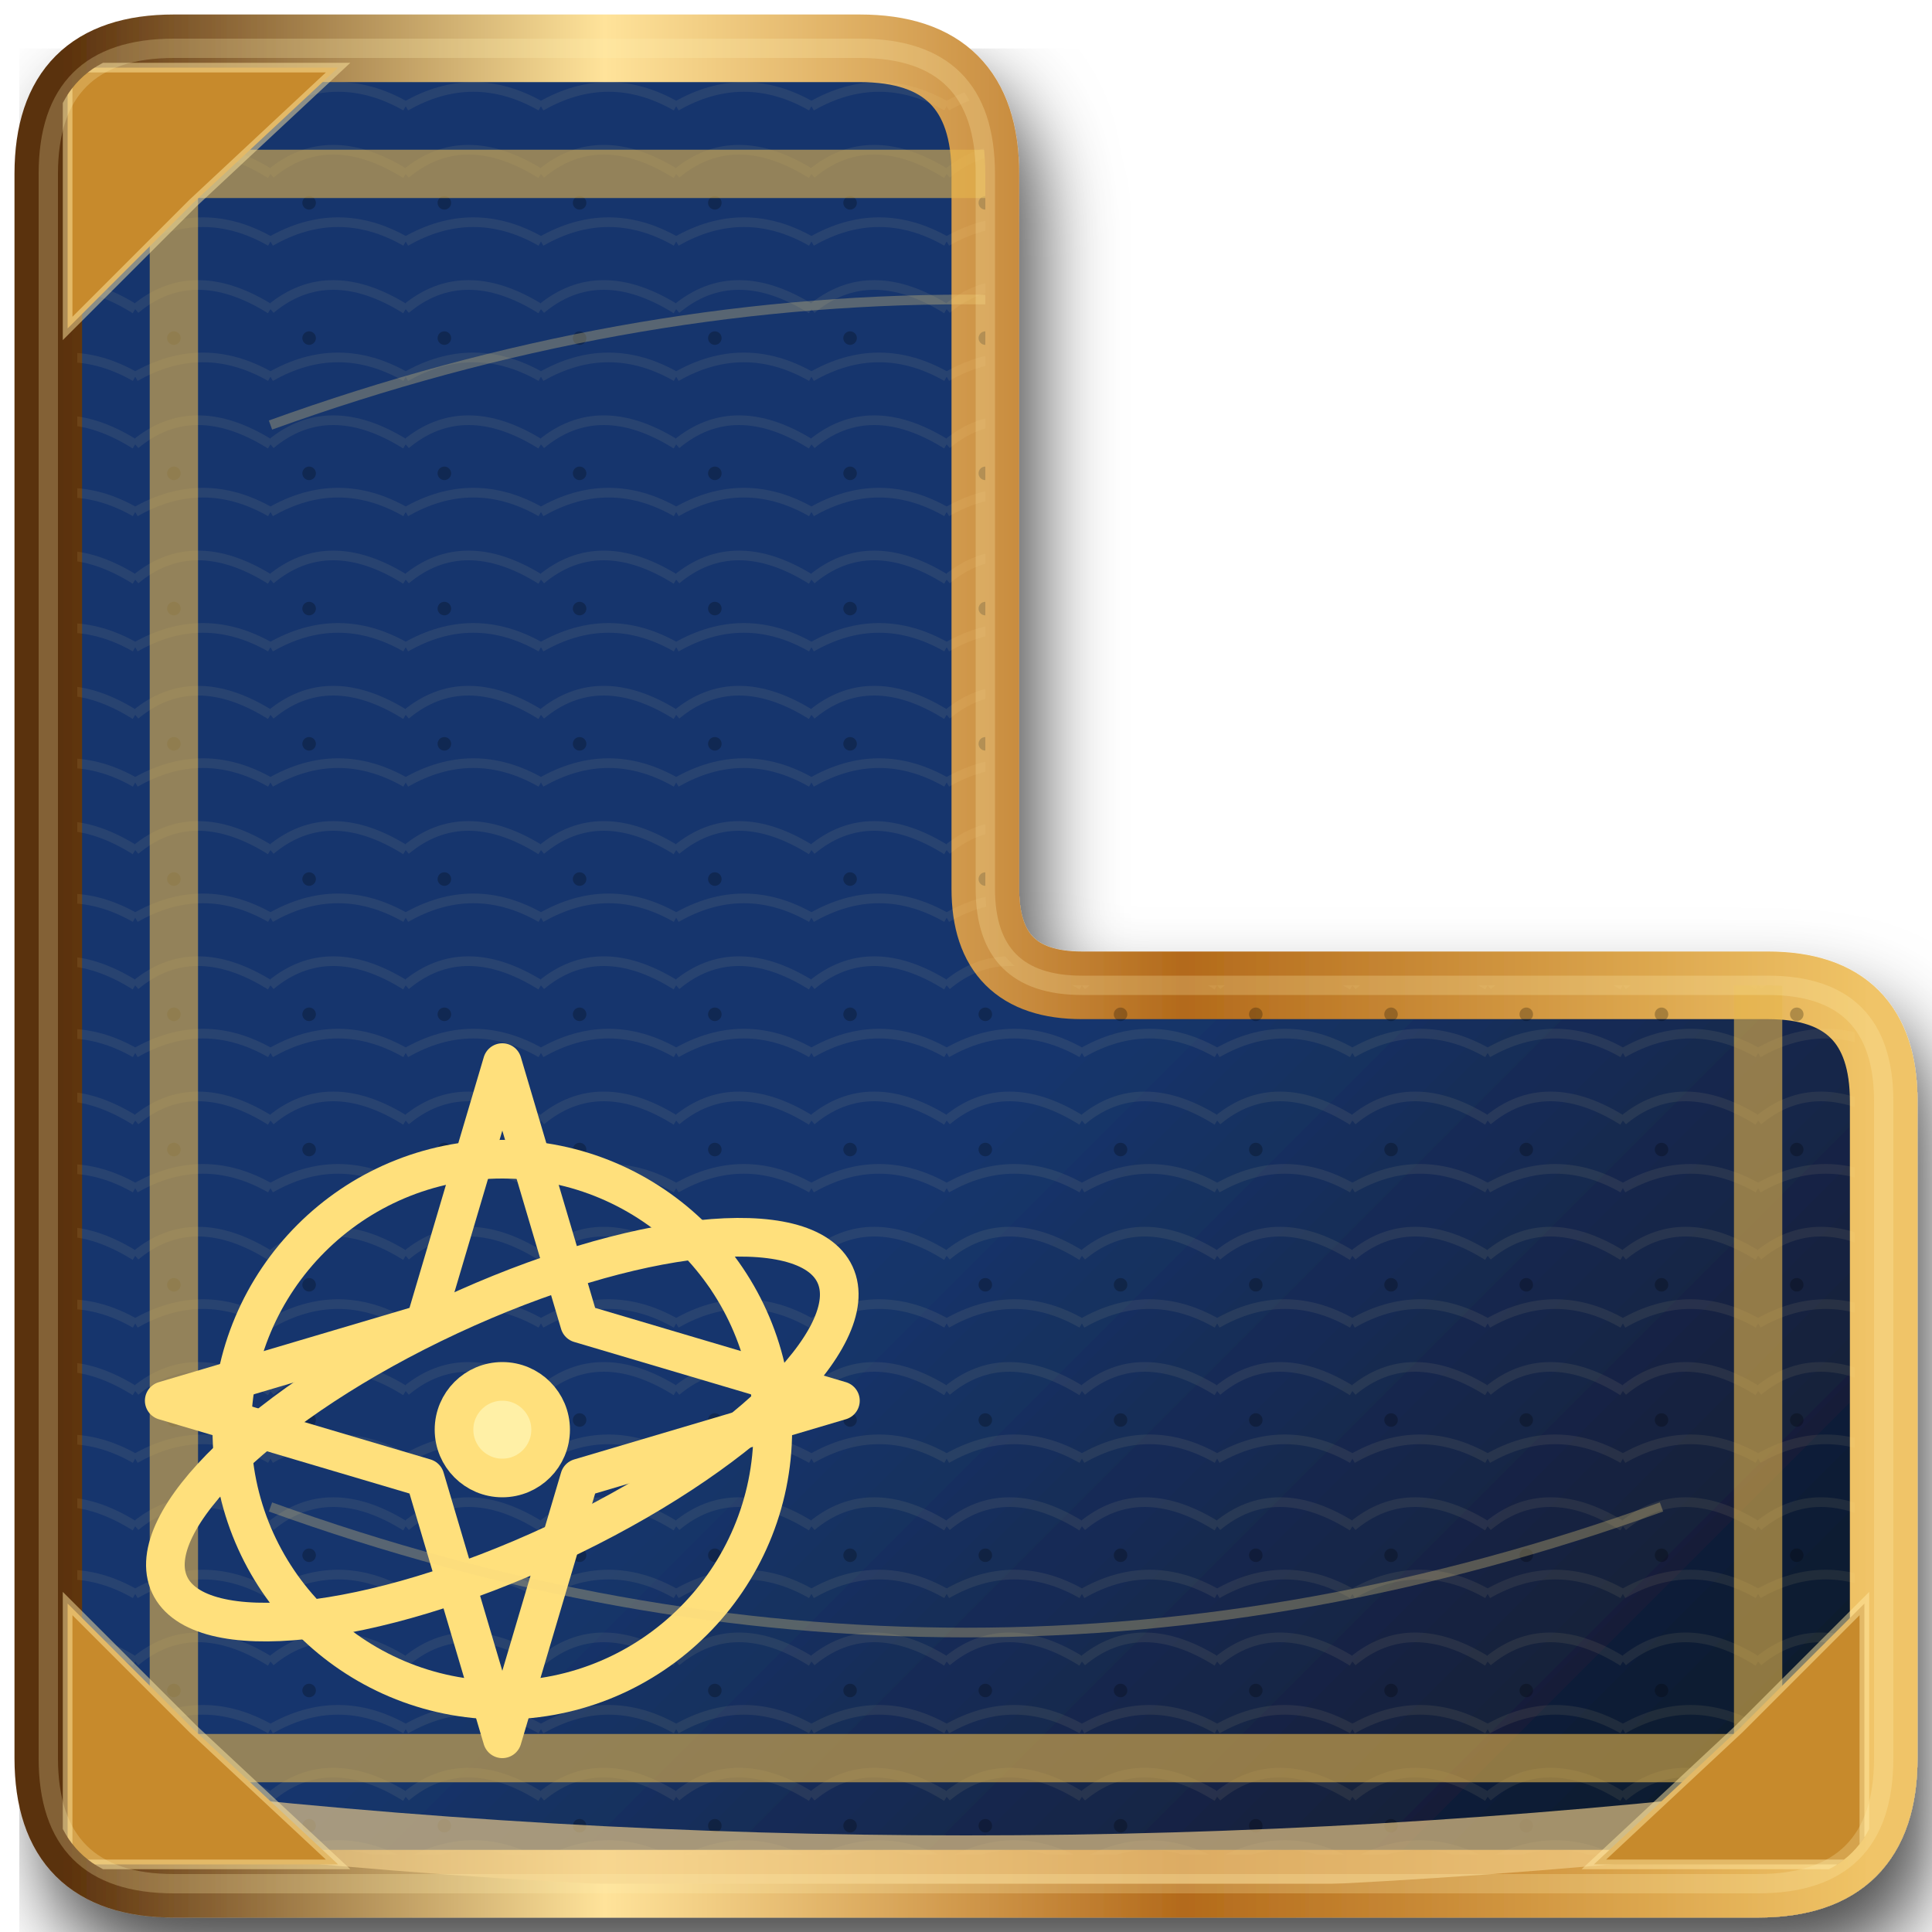
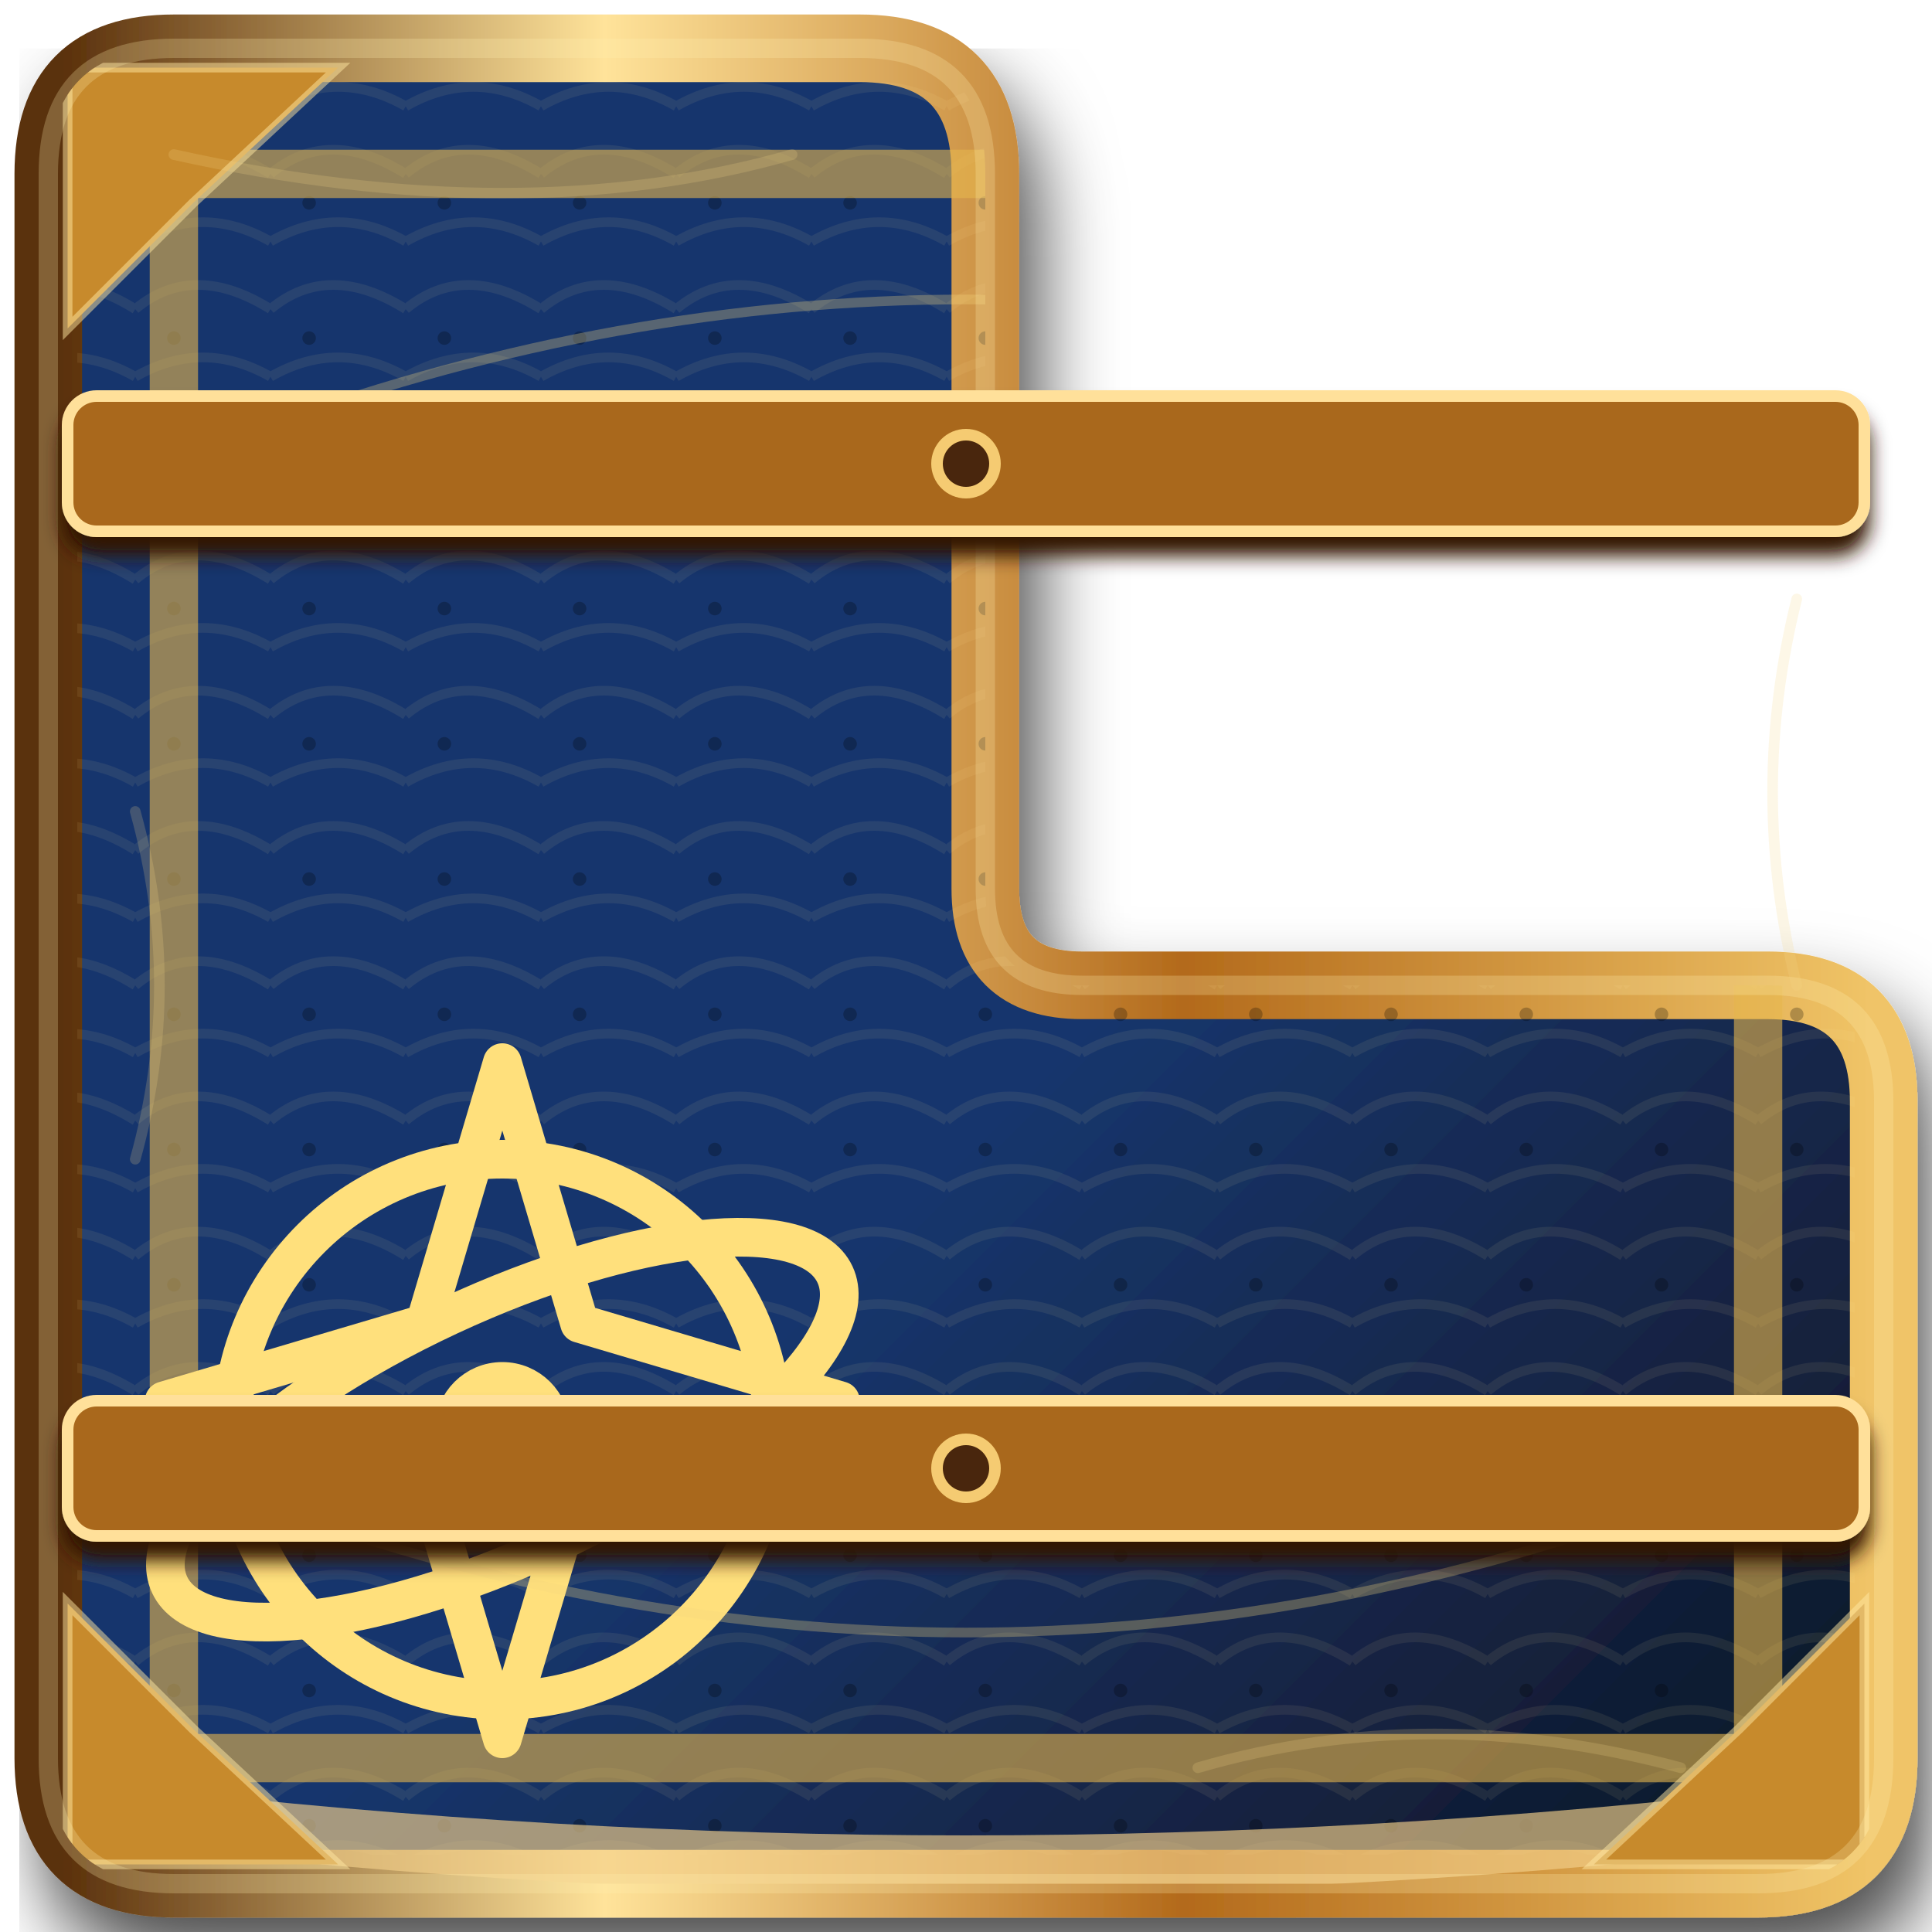
<svg xmlns="http://www.w3.org/2000/svg" data-shape="L3-BL" data-role="celestial-codex" viewBox="0 0 200 200">
  <defs>
    <linearGradient id="gold">
      <stop stop-color="#5a300b" />
      <stop offset=".3" stop-color="#ffe39a" />
      <stop offset=".62" stop-color="#b36a1b" />
      <stop offset="1" stop-color="#f0c467" />
    </linearGradient>
    <linearGradient id="leather" x2="1" y2="1">
      <stop stop-color="#15366d" />
      <stop offset=".55" stop-color="#15366d" />
      <stop offset="1" stop-color="#101522" />
    </linearGradient>
    <pattern id="grain" width="14" height="14" patternUnits="userSpaceOnUse">
      <path d="M0 4q6-5 14 0M0 11q7-4 14 0" fill="none" stroke="#ffe7a0" stroke-opacity=".08" />
      <circle cx="4" cy="7" r=".7" fill="#000" opacity=".25" />
    </pattern>
    <clipPath id="sil">
      <path d="M18 5H89Q102 5 102 18V92Q102 102 112 102H183Q195 102 195 114V182Q195 195 182 195H18Q5 195 5 182V18Q5 5 18 5Z" />
    </clipPath>
    <filter id="sh" x="-20%" y="-20%" width="150%" height="160%">
      <feDropShadow dy="5" stdDeviation="4" flood-opacity=".7" />
    </filter>
  </defs>
  <path d="M18 5H89Q102 5 102 18V92Q102 102 112 102H183Q195 102 195 114V182Q195 195 182 195H18Q5 195 5 182V18Q5 5 18 5Z" fill="url(#leather)" stroke="url(#gold)" stroke-width="7" stroke-linejoin="round" filter="url(#sh)" />
  <g clip-path="url(#sil)">
    <rect x="8" y="8" width="184" height="184" fill="url(#grain)" />
    <path d="M18 18H182M18 182H182M18 18V182M182 18V182" fill="none" stroke="#e6b64d" stroke-width="5" opacity=".6" />
    <path d="M14 188Q100 198 186 188" fill="none" stroke="#f3d08a" stroke-width="6" opacity=".65" />
    <g fill="#c78a2c" stroke="#ffe8a3" stroke-opacity=".5">
      <path d="M7 7h28L20 21 7 34Z" />
      <path d="M193 7h-28l15 14 13 13Z" />
      <path d="M7 193h28l-15-14-13-13Z" />
      <path d="M193 193h-28l15-14 13-13Z" />
    </g>
    <g transform="translate(52 148)" fill="none" stroke="#ffe07c" stroke-width="4" stroke-linejoin="round">
      <circle r="28" />
      <ellipse rx="38" ry="13" transform="rotate(-25)" />
      <path d="M0-38l8 27 27 8-27 8-8 27-8-27-27-8 27-8Z" />
      <circle r="5" fill="#fff0a6" />
    </g>
    <g fill="none" stroke="#f5d67c" stroke-opacity=".3">
      <path d="M28 44Q100 18 172 44M28 156Q100 182 172 156" />
    </g>
  </g>
  <path d="M18 5H89Q102 5 102 18V92Q102 102 112 102H183Q195 102 195 114V182Q195 195 182 195H18Q5 195 5 182V18Q5 5 18 5Z" fill="none" stroke="#fff0b0" stroke-opacity=".25" stroke-width="2" />
+   <g class="hardware">
+     <g transform="translate(0 48)">
+       <rect x="7" y="-7" width="186" height="14" rx="3" />
+       <circle cx="100" cy="0" r="3" />
+     </g>
+     <g transform="translate(0 152)">
+       <rect x="7" y="-7" width="186" height="14" rx="3" />
+       <circle cx="100" cy="0" r="3" />
+     </g>
+   </g>
+   <g class="wear" fill="none">
+     <path d="M18 16q36 8 64 0M124 183q24-7 50 0" />
+     <path d="M14 84q5 18 0 36M186 62q-5 20 0 40" />
+   </g>
+   <style>.hardware{fill:#a9681b;stroke:#ffe09a;stroke-width:1.2;filter:drop-shadow(0 2px 1px #321600)}.hardware circle{fill:#4a270b;stroke:#f5cb72}.wear{stroke:#f5d98b;stroke-opacity:.2;stroke-width:1.1;stroke-linecap:round}</style>
</svg>
